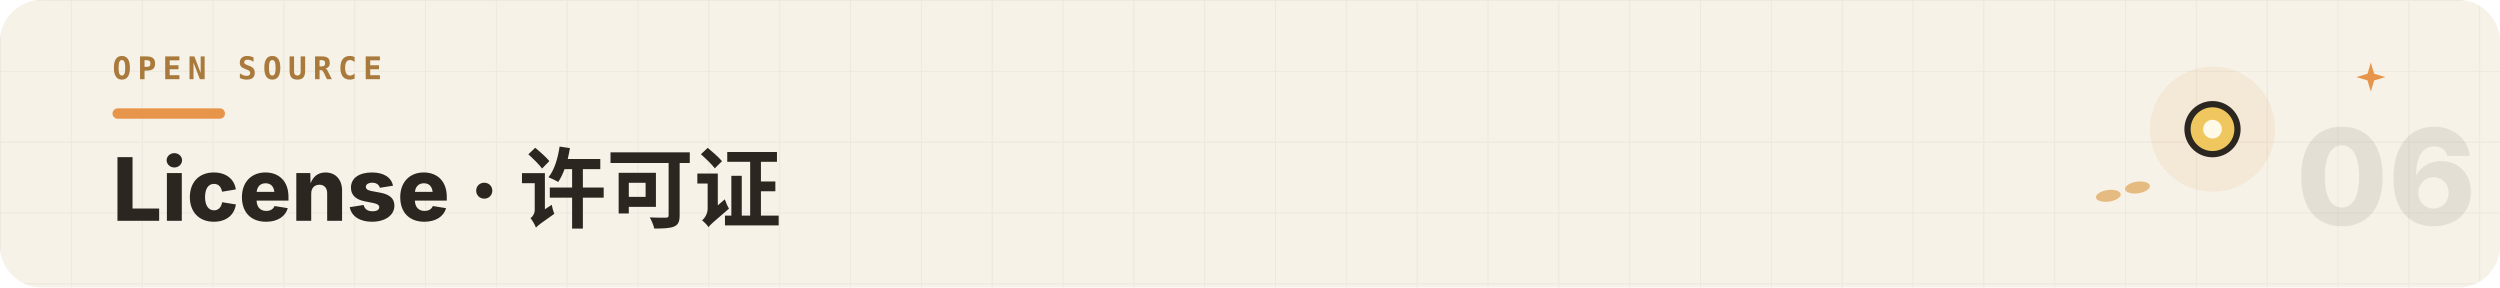
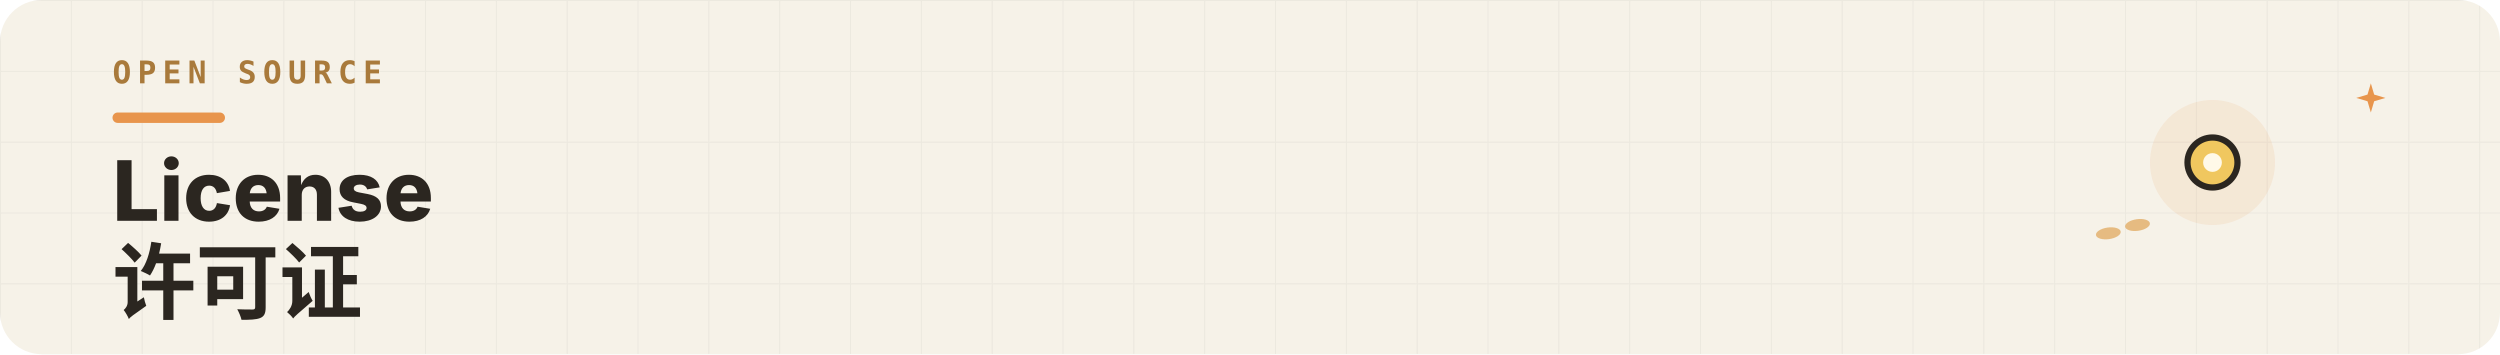
- <svg xmlns="http://www.w3.org/2000/svg" width="1200" height="138" viewBox="0 0 1200 138" role="img" aria-label="06 License · 许可证">
+ <svg xmlns="http://www.w3.org/2000/svg" width="1200" height="170" viewBox="0 0 1200 170" role="img" aria-label="License · 许可证">
  <defs>
    <pattern id="g" width="34" height="34" patternUnits="userSpaceOnUse">
      <path d="M34 0H0V34" fill="none" stroke="#2B2620" stroke-opacity="0.045" />
    </pattern>
  </defs>
-   <rect width="1200" height="138" rx="20" fill="#F6F2E8" />
-   <rect width="1200" height="138" rx="20" fill="url(#g)" />
-   <text x="54" y="38" font-family="ui-monospace, 'SF Mono', Menlo, monospace" font-size="15" font-weight="700" letter-spacing="3" fill="#A97A3B">OPEN SOURCE</text>
-   <rect x="54" y="52" width="54" height="5" rx="2.5" fill="#E8954C" />
-   <text x="54" y="106" font-family="-apple-system, BlinkMacSystemFont, 'Segoe UI', 'PingFang SC', sans-serif" font-size="42" font-weight="800" fill="#2B2620">License · 许可证</text>
-   <circle cx="1062" cy="62" r="30" fill="#E8954C" opacity="0.12" />
-   <circle cx="1062" cy="62" r="12" fill="#F0C75F" stroke="#2B2620" stroke-width="3" />
-   <circle cx="1062" cy="62" r="4.5" fill="#FFF9E8" />
-   <ellipse cx="1012" cy="94" rx="6" ry="2.8" fill="#D98E2B" opacity="0.55" transform="rotate(-8 1012 94)" />
-   <ellipse cx="1026" cy="90" rx="6" ry="2.8" fill="#D98E2B" opacity="0.55" transform="rotate(-8 1026 90)" />
-   <path d="M1138 30 L1139.6 35.4 L1145 37 L1139.6 38.6 L1138 44 L1136.4 38.6 L1131 37 L1136.4 35.4 Z" fill="#E8954C" />
-   <text x="1102" y="108" font-family="-apple-system, BlinkMacSystemFont, 'Segoe UI', sans-serif" font-size="64" font-weight="800" fill="#2B2620" fill-opacity="0.09">06</text>
+   <rect width="1200" height="170" rx="20" fill="#F6F2E8" />
+   <rect width="1200" height="170" rx="20" fill="url(#g)" />
+   <text x="54" y="40" font-family="ui-monospace, 'SF Mono', Menlo, monospace" font-size="15" font-weight="700" letter-spacing="3" fill="#A97A3B">OPEN SOURCE</text>
+   <rect x="54" y="54" width="54" height="5" rx="2.5" fill="#E8954C" />
+   <text x="54" y="106" font-family="-apple-system, BlinkMacSystemFont, 'Segoe UI', sans-serif" font-size="40" font-weight="800" fill="#2B2620">License</text>
+   <text x="54" y="150" font-family="-apple-system, BlinkMacSystemFont, 'Segoe UI', 'PingFang SC', sans-serif" font-size="40" font-weight="800" fill="#2B2620">许可证</text>
+   <circle cx="1062" cy="78" r="30" fill="#E8954C" opacity="0.12" />
+   <circle cx="1062" cy="78" r="12" fill="#F0C75F" stroke="#2B2620" stroke-width="3" />
+   <circle cx="1062" cy="78" r="4.5" fill="#FFF9E8" />
+   <ellipse cx="1012" cy="112" rx="6" ry="2.8" fill="#D98E2B" opacity="0.55" transform="rotate(-8 1012 112)" />
+   <ellipse cx="1026" cy="108" rx="6" ry="2.8" fill="#D98E2B" opacity="0.55" transform="rotate(-8 1026 108)" />
+   <path d="M1138 40 L1139.6 45.4 L1145 47 L1139.6 48.6 L1138 54 L1136.4 48.6 L1131 47 L1136.4 45.4 Z" fill="#E8954C" />
</svg>
